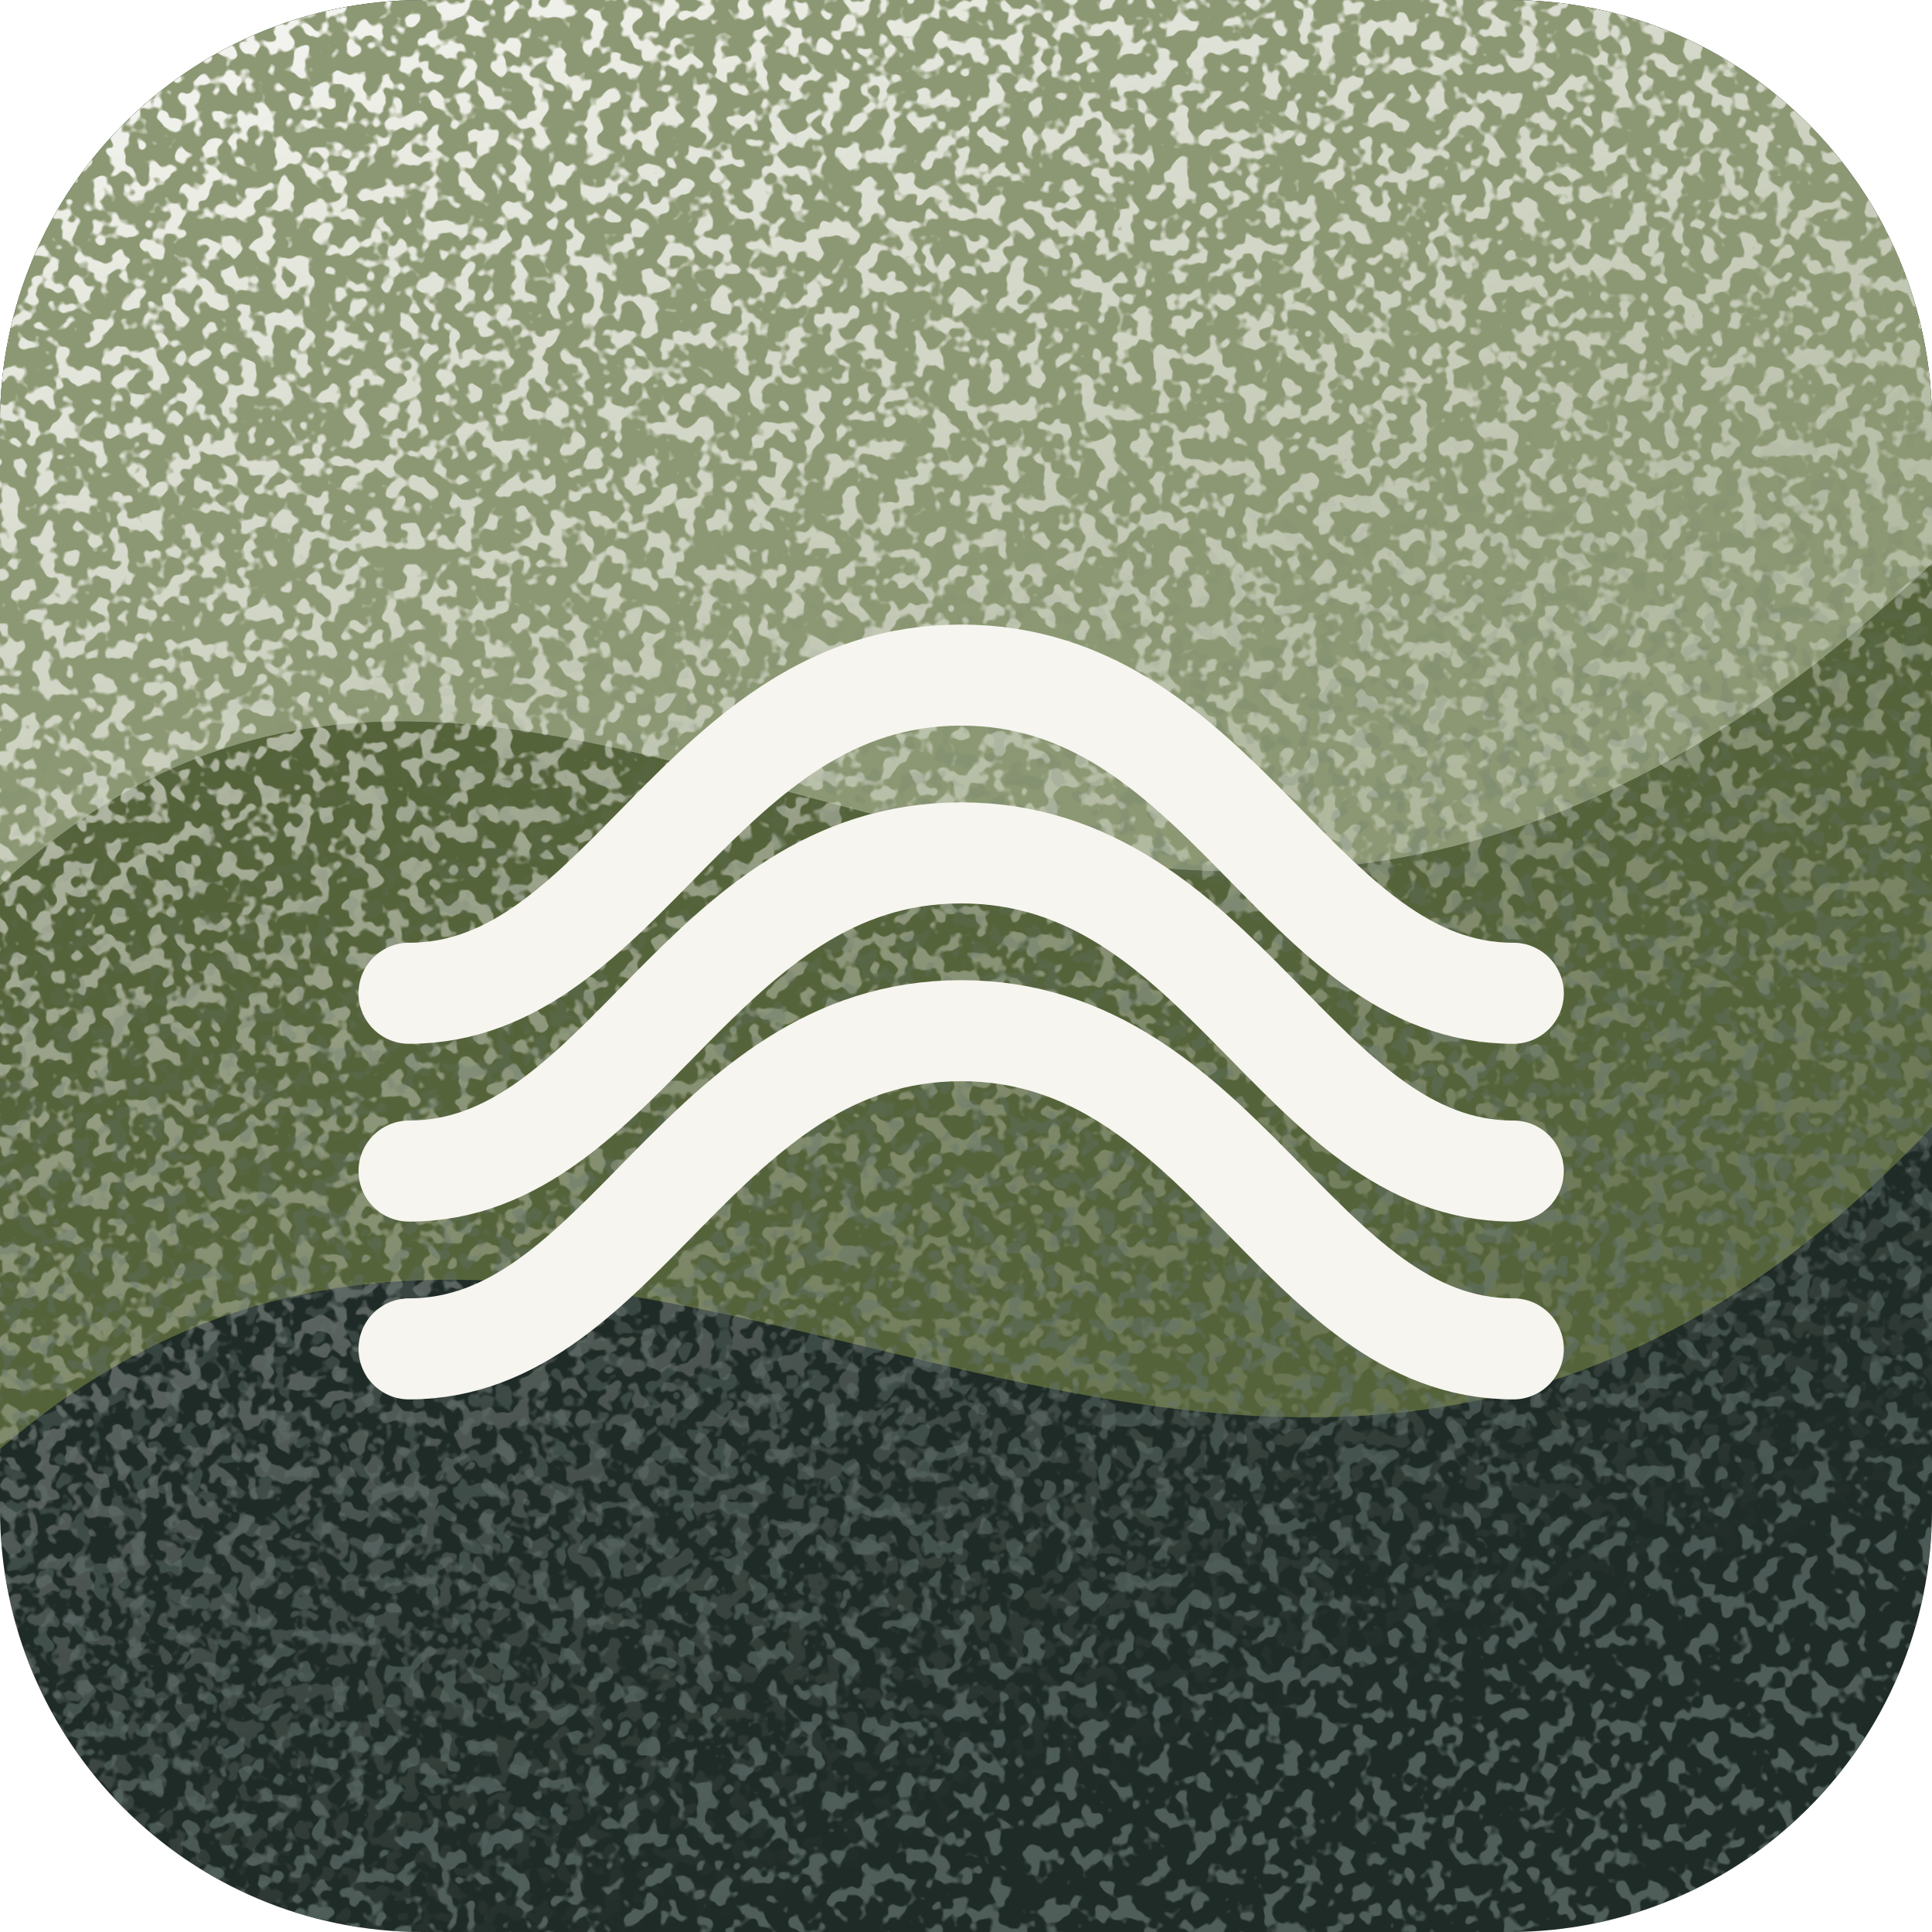
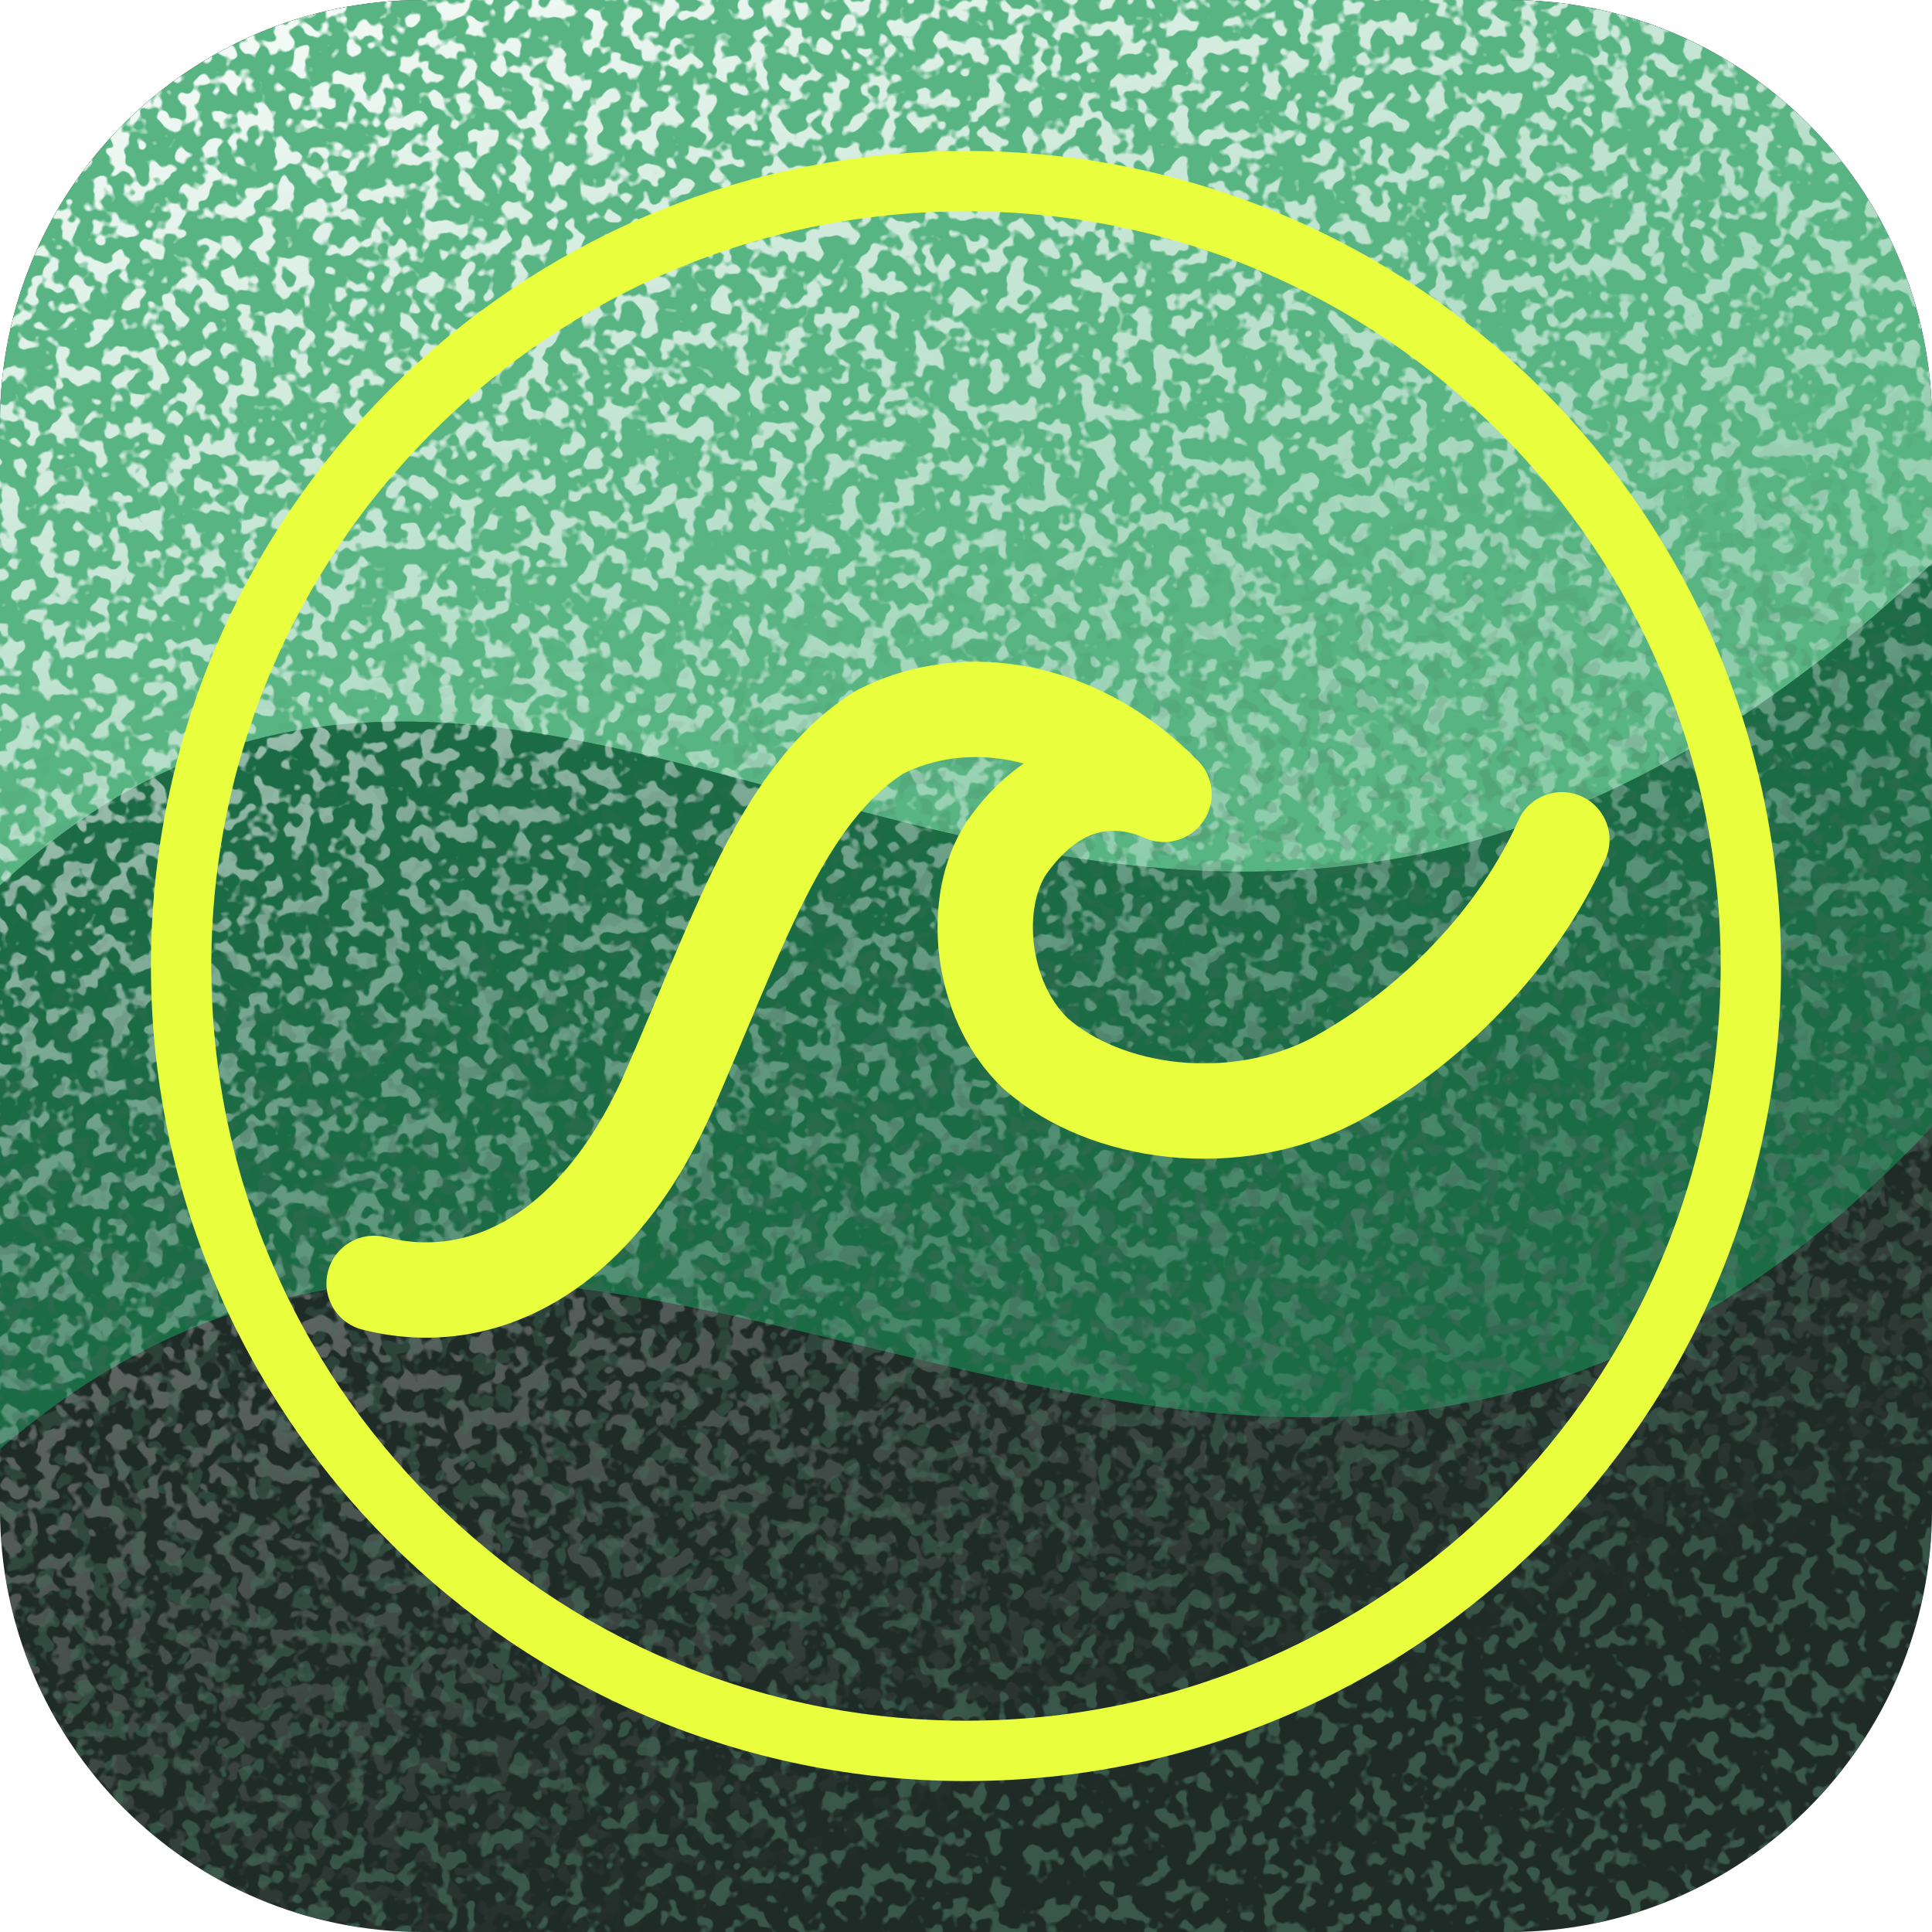
<svg xmlns="http://www.w3.org/2000/svg" width="48" height="48" viewBox="0 0 96 96">
  <defs>
    <filter id="fvg" x="0" y="0" width="100%" height="100%">
      <feTurbulence type="fractalNoise" baseFrequency="1.1" numOctaves="2" seed="11" />
-       <feColorMatrix values="0 0 0 0 0.965 0 0 0 0 0.961 0 0 0 0 0.937 0 0 0 12 -6.1" />
+       <feColorMatrix values="0 0 0 0 1 0 0 0 0 1 0 0 0 0 1 0 0 0 12 -6.1" />
    </filter>
    <filter id="fvk" x="0" y="0" width="100%" height="100%">
      <feTurbulence type="fractalNoise" baseFrequency="1.1" numOctaves="2" seed="5" />
-       <feColorMatrix values="0 0 0 0 0.122 0 0 0 0 0.169 0 0 0 0 0.153 0 0 0 12 -6.4" />
+       <feColorMatrix values="0 0 0 0 0.055 0 0 0 0 0.141 0 0 0 0 0.098 0 0 0 12 -6.4" />
    </filter>
    <linearGradient id="fvf" x1="0" y1="0" x2="0.35" y2="1">
      <stop offset="0" stop-color="#fff" />
      <stop offset=".55" stop-color="#fff" stop-opacity=".35" />
      <stop offset="1" stop-color="#fff" stop-opacity="0" />
    </linearGradient>
    <linearGradient id="fvh" x1="0" y1="0" x2="0.2" y2="1">
      <stop offset=".35" stop-color="#fff" stop-opacity="0" />
      <stop offset="1" stop-color="#fff" stop-opacity=".9" />
    </linearGradient>
    <mask id="fvm">
      <rect width="96" height="96" fill="url(#fvf)" />
    </mask>
    <mask id="fvn">
      <rect width="96" height="96" fill="url(#fvh)" />
    </mask>
    <clipPath id="fvc">
      <rect width="96" height="96" rx="21" />
    </clipPath>
  </defs>
  <g clip-path="url(#fvc)">
    <rect width="96" height="96" fill="#1f2b27" />
-     <path d="M0 44C28 18 56 66 96 28V56C62 92 30 46 0 72Z" fill="#55633a" />
-     <path d="M0 44C28 18 56 66 96 28V0H0Z" fill="#8c9873" />
+     <path d="M0 44C28 18 56 66 96 28V56C62 92 30 46 0 72Z" fill="#1b6b45" />
+     <path d="M0 44C28 18 56 66 96 28V0H0Z" fill="#58b583" />
    <g mask="url(#fvm)">
      <rect width="96" height="96" filter="url(#fvg)" />
    </g>
    <g mask="url(#fvn)">
      <rect width="96" height="96" filter="url(#fvk)" opacity=".8" />
    </g>
  </g>
-   <g transform="translate(18 27.5) scale(.93)" fill="none" stroke="#f6f5ef" stroke-width="5.4" stroke-linecap="round">
-     <path d="M2.5 23.5C14 23.5 18 6.5 32 6.5S50 23.5 61.5 23.5" />
-     <path d="M2.5 33C14 33 18 16 32 16S50 33 61.5 33" />
-     <path d="M2.5 42.5C14 42.5 18 25.5 32 25.5S50 42.5 61.5 42.5" />
+   <g fill="none" stroke="#e9ff3e" stroke-linecap="round" stroke-linejoin="round">
+     <circle cx="48" cy="48" r="39" stroke-width="3" />
+     <g transform="translate(15.5 27) scale(1.03)" stroke-width="4.6">
+       <path d="M3.0 35.7C8.1 37.0 13.6 34.4 17.1 26.7C20.5 19.0 22.6 12.1 27.4 9.1C31.5 7.0 37.0 7.9 41.1 12.1" />
+       <path d="M41.1 12.1C38.3 10.9 35.6 11.7 33.5 14.7C31.8 17.3 32.2 22.0 34.9 24.6C38.3 27.6 44.5 28.4 49.3 25.9C54.1 23.3 58.2 19.0 60.3 14.3" />
+     </g>
  </g>
</svg>
